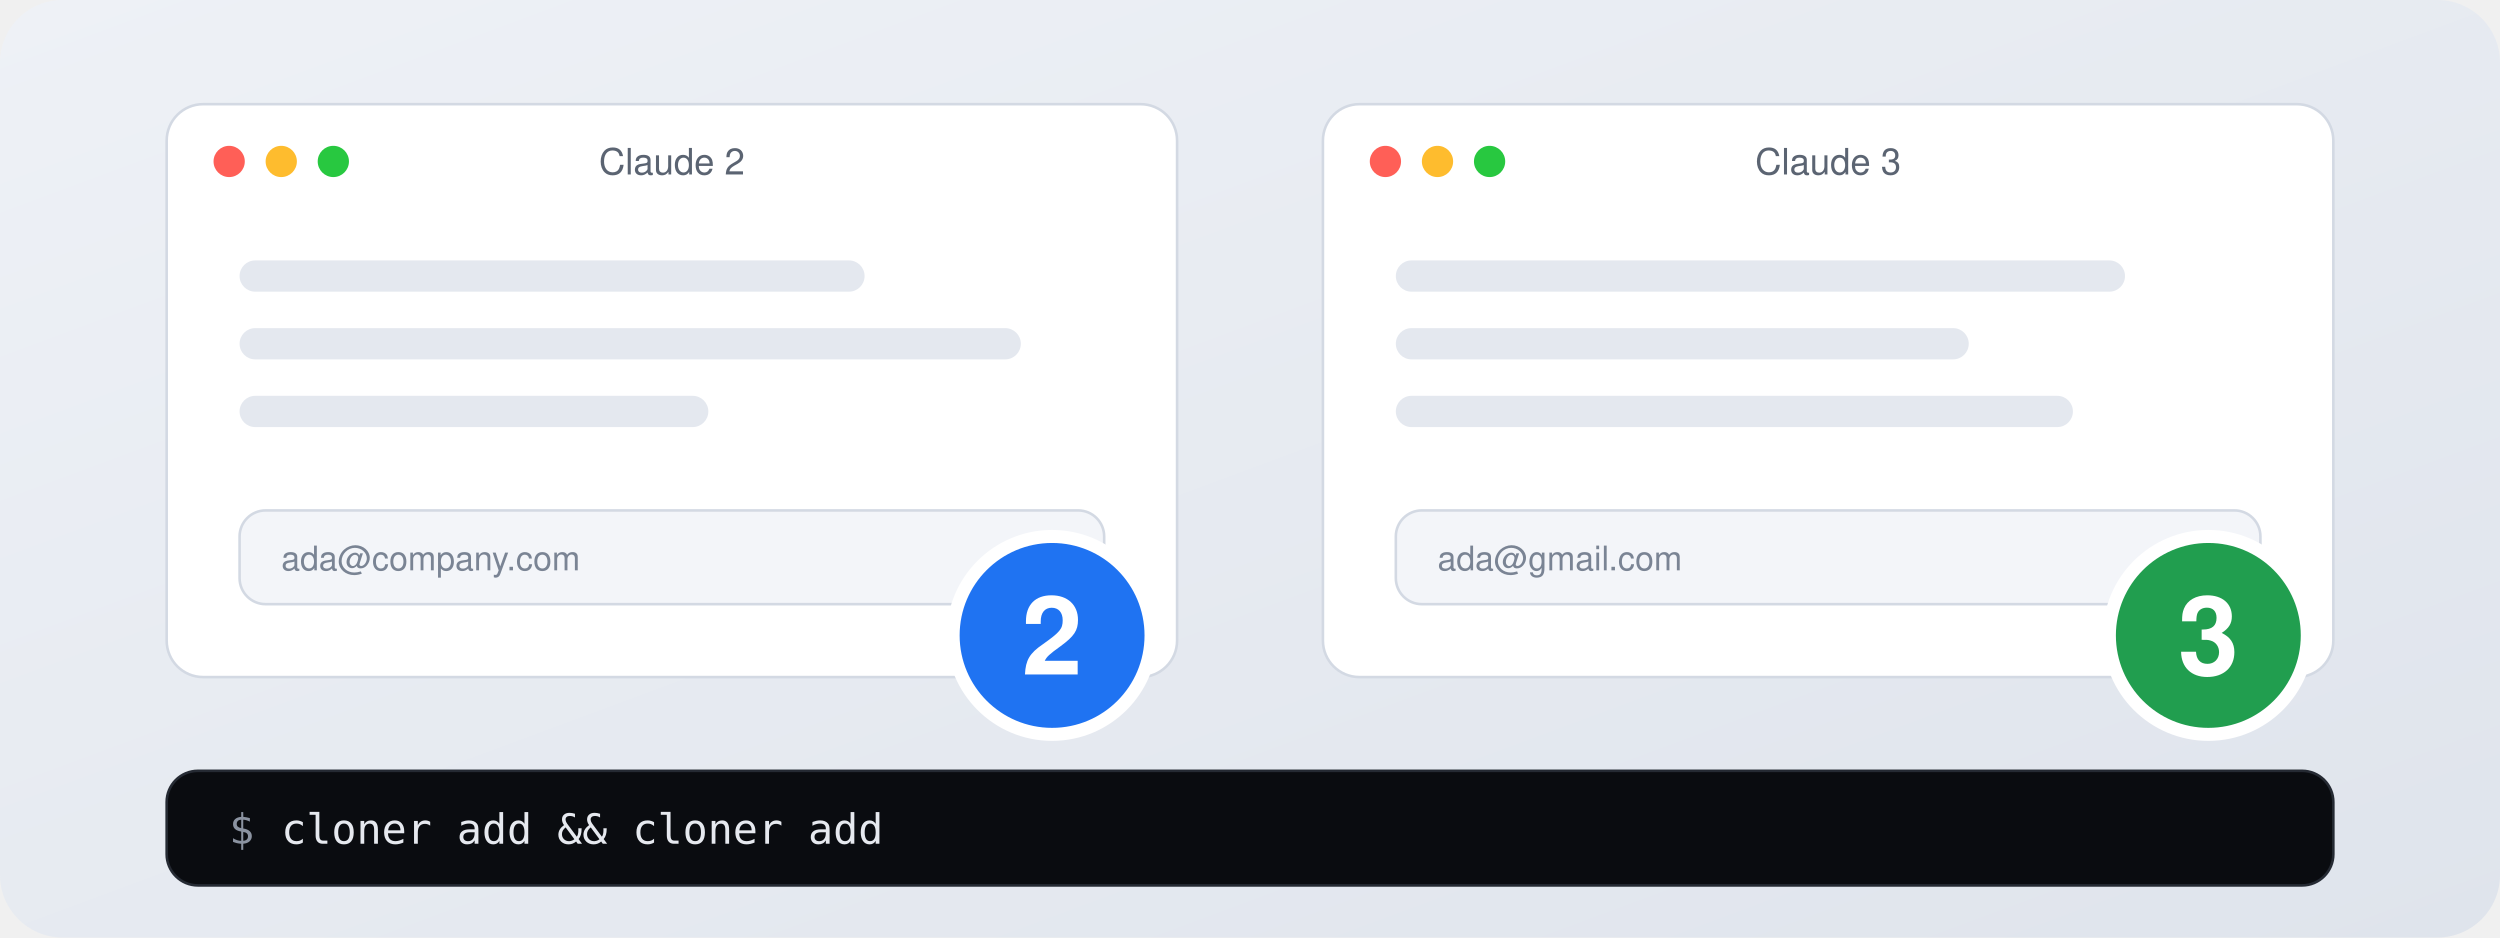
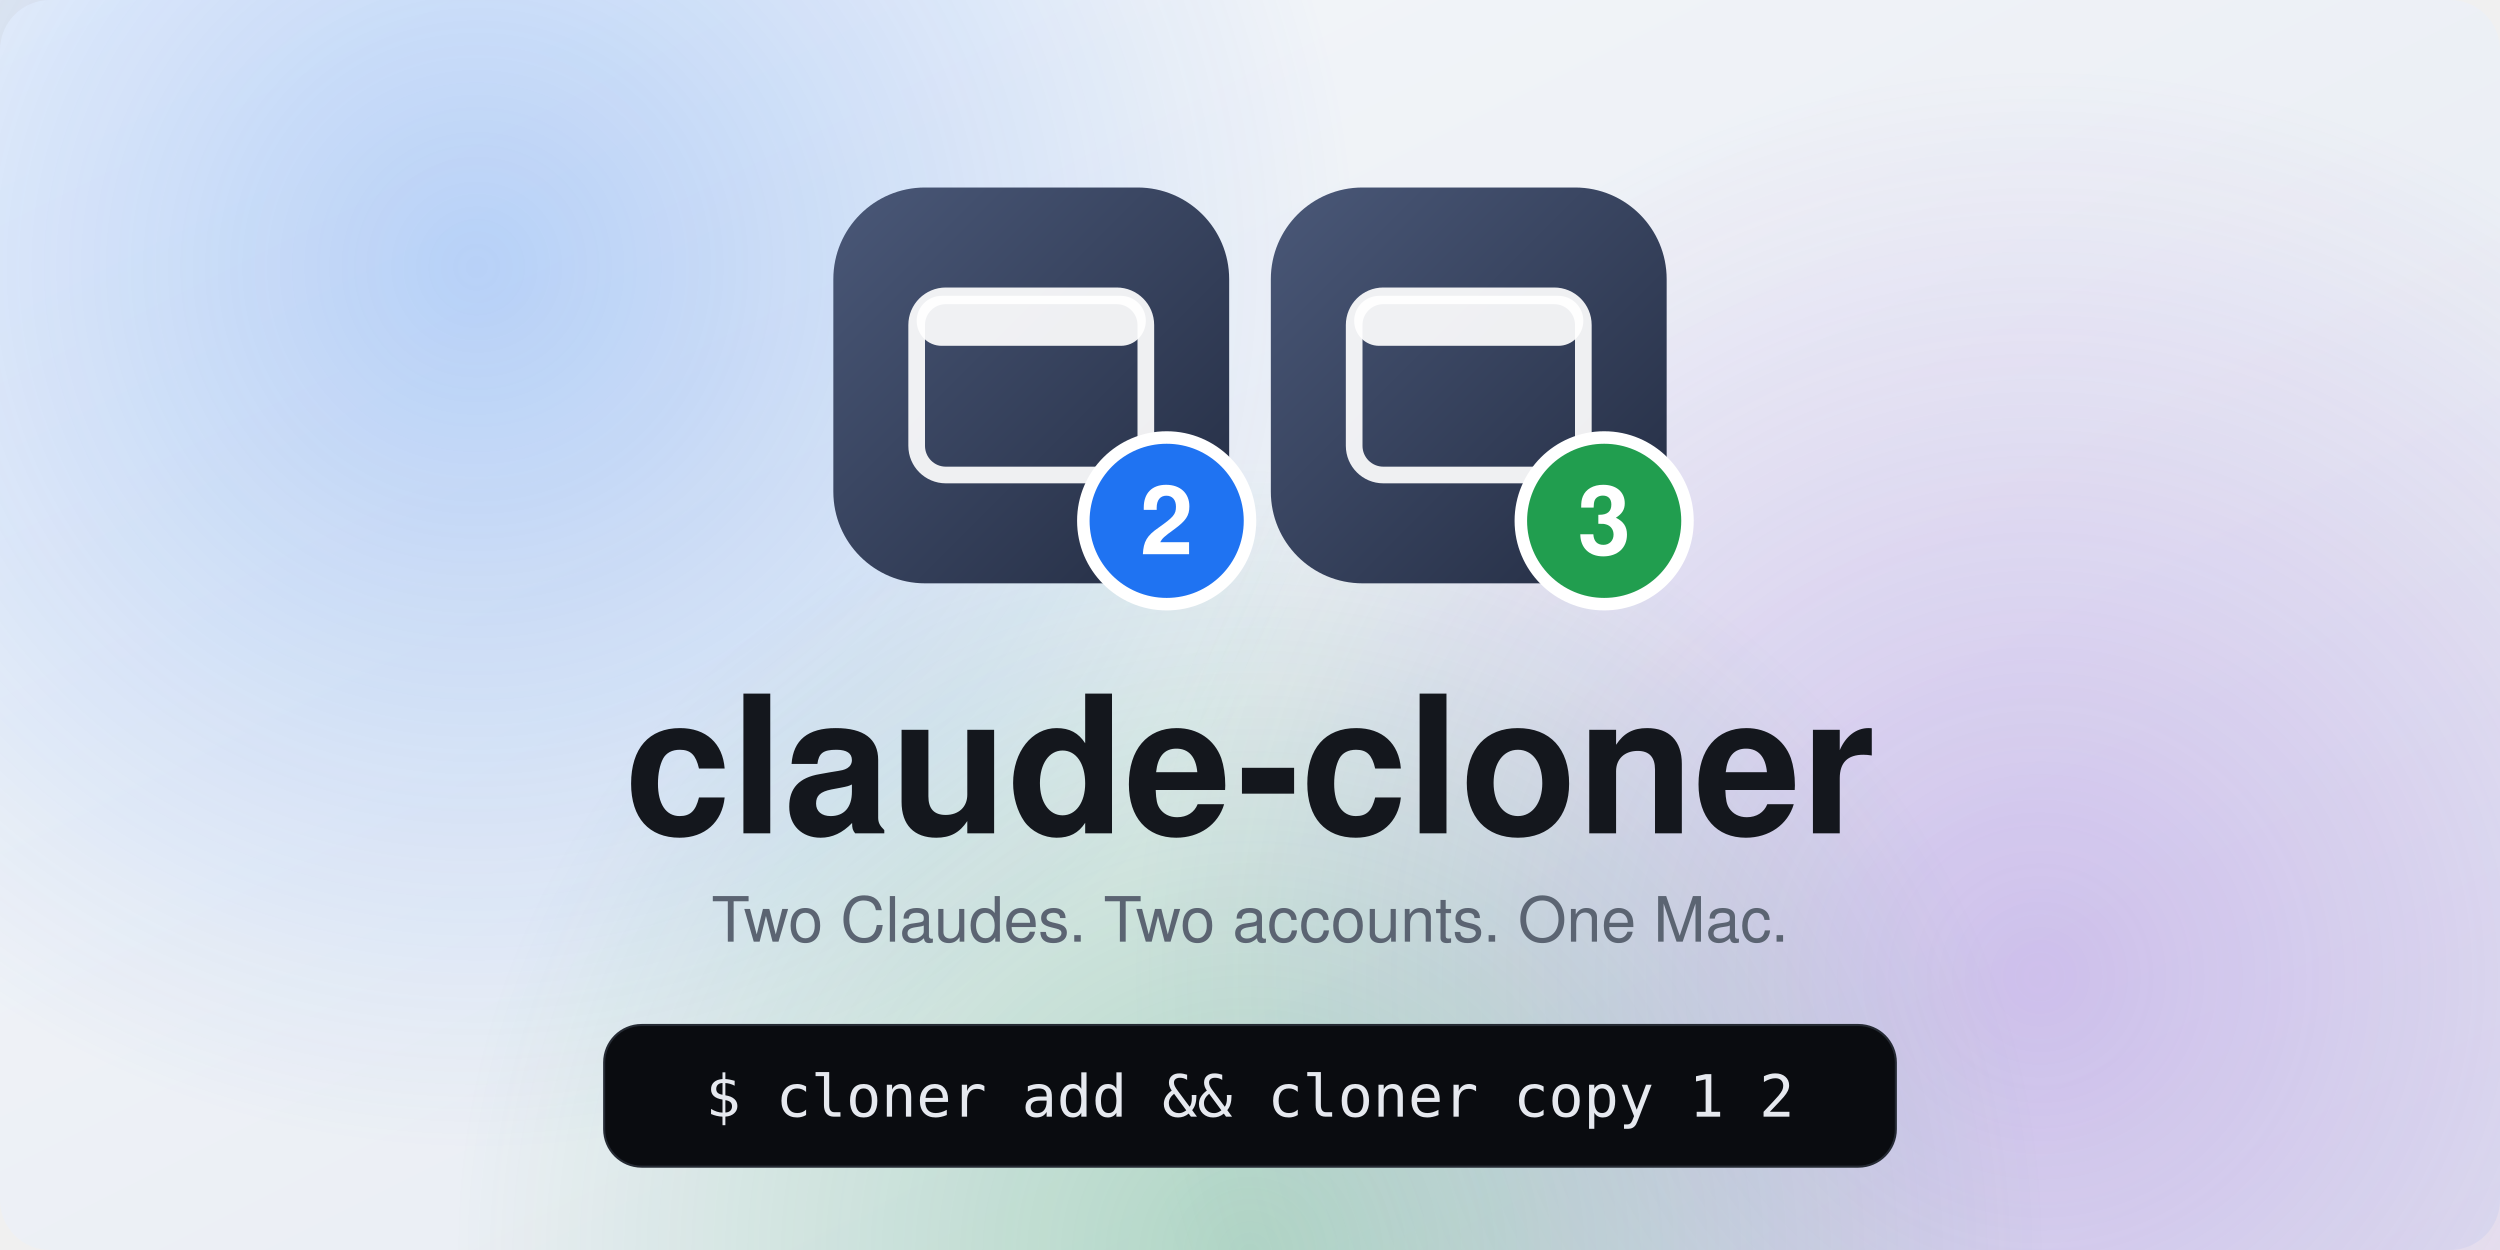
- <svg xmlns="http://www.w3.org/2000/svg" viewBox="0 0 960 360" width="960" height="360" role="img" aria-labelledby="t d">
+ <svg xmlns="http://www.w3.org/2000/svg" viewBox="0 0 1200 600" width="1200" height="600" role="img" aria-labelledby="t d">
  <defs>
    <linearGradient id="bg" x1="0" y1="0" x2="1" y2="1">
-       <stop offset="0" stop-color="#eef1f6" />
-       <stop offset="1" stop-color="#dfe4ec" />
+       <stop offset="0" stop-color="#f6f8fb" />
+       <stop offset="1" stop-color="#e3e8f0" />
    </linearGradient>
+     <radialGradient id="g1">
+       <stop offset="0" stop-color="#1F73F2" stop-opacity="0.28" />
+       <stop offset="1" stop-color="#1F73F2" stop-opacity="0" />
+     </radialGradient>
+     <radialGradient id="g2">
+       <stop offset="0" stop-color="#8C4FD9" stop-opacity="0.28" />
+       <stop offset="1" stop-color="#8C4FD9" stop-opacity="0" />
+     </radialGradient>
+     <radialGradient id="g3">
+       <stop offset="0" stop-color="#219E4F" stop-opacity="0.28" />
+       <stop offset="1" stop-color="#219E4F" stop-opacity="0" />
+     </radialGradient>
+     <linearGradient id="ic" x1="0" y1="0" x2="1" y2="1">
+       <stop offset="0" stop-color="#4a5878" />
+       <stop offset="1" stop-color="#232c42" />
+     </linearGradient>
+     <g id="app">
+       <rect width="190" height="190" rx="44" fill="url(#ic)" />
+       <rect x="40" y="52" width="110" height="86" rx="14" fill="none" stroke="#ffffff" stroke-opacity="0.92" stroke-width="8" />
+       <rect x="40" y="52" width="110" height="24" rx="12" fill="#ffffff" fill-opacity="0.92" />
+     </g>
  </defs>
-   <rect width="960" height="360" rx="24" fill="url(#bg)" />
-   <g font-family="-apple-system, BlinkMacSystemFont, 'Segoe UI', Helvetica, Arial, sans-serif">
-     <g>
-       <rect x="64" y="40" width="388" height="220" rx="14" fill="#ffffff" stroke="#d3d9e3" />
-       <circle cx="88" cy="62" r="6" fill="#ff5f57" />
-       <circle cx="108" cy="62" r="6" fill="#febc2e" />
-       <circle cx="128" cy="62" r="6" fill="#28c840" />
-       <text x="258" y="67" text-anchor="middle" font-size="14" fill="#5b6472">Claude 2</text>
-       <rect x="92" y="100" width="240" height="12" rx="6" fill="#e4e8ef" />
-       <rect x="92" y="126" width="300" height="12" rx="6" fill="#e4e8ef" />
-       <rect x="92" y="152" width="180" height="12" rx="6" fill="#e4e8ef" />
-       <rect x="92" y="196" width="332" height="36" rx="10" fill="#f3f5f9" stroke="#d3d9e3" />
-       <text x="108" y="219" font-size="13" fill="#7a8494">ada@company.com</text>
-       <circle cx="404" cy="244" r="38" fill="#1F73F2" stroke="#ffffff" stroke-width="5" />
-       <text x="404" y="259" text-anchor="middle" font-size="42" font-weight="800" fill="#ffffff">2</text>
-     </g>
-     <g>
-       <rect x="508" y="40" width="388" height="220" rx="14" fill="#ffffff" stroke="#d3d9e3" />
-       <circle cx="532" cy="62" r="6" fill="#ff5f57" />
-       <circle cx="552" cy="62" r="6" fill="#febc2e" />
-       <circle cx="572" cy="62" r="6" fill="#28c840" />
-       <text x="702" y="67" text-anchor="middle" font-size="14" fill="#5b6472">Claude 3</text>
-       <rect x="536" y="100" width="280" height="12" rx="6" fill="#e4e8ef" />
-       <rect x="536" y="126" width="220" height="12" rx="6" fill="#e4e8ef" />
-       <rect x="536" y="152" width="260" height="12" rx="6" fill="#e4e8ef" />
-       <rect x="536" y="196" width="332" height="36" rx="10" fill="#f3f5f9" stroke="#d3d9e3" />
-       <text x="552" y="219" font-size="13" fill="#7a8494">ada@gmail.com</text>
-       <circle cx="848" cy="244" r="38" fill="#219E4F" stroke="#ffffff" stroke-width="5" />
-       <text x="848" y="259" text-anchor="middle" font-size="42" font-weight="800" fill="#ffffff">3</text>
-     </g>
-     <rect x="64" y="296" width="832" height="44" rx="12" fill="#0a0c10" stroke="#252a33" />
-     <text x="88" y="324" font-family="ui-monospace, SFMono-Regular, Menlo, Consolas, monospace" font-size="16" fill="#8b93a1">$</text>
-     <text x="108" y="324" font-family="ui-monospace, SFMono-Regular, Menlo, Consolas, monospace" font-size="16" fill="#e6e9ef">cloner add &amp;&amp; cloner add</text>
+   <rect width="1200" height="600" rx="24" fill="url(#bg)" />
+   <circle cx="230" cy="130" r="420" fill="url(#g1)" />
+   <circle cx="980" cy="470" r="440" fill="url(#g2)" />
+   <circle cx="600" cy="600" r="380" fill="url(#g3)" />
+   <g font-family="-apple-system, BlinkMacSystemFont, 'Segoe UI', Helvetica, Arial, sans-serif" text-anchor="middle">
+     <use href="#app" x="400" y="90" />
+     <use href="#app" x="610" y="90" />
+     <circle cx="560" cy="250" r="40" fill="#1F73F2" stroke="#ffffff" stroke-width="6" />
+     <text x="560" y="266" font-size="46" font-weight="800" fill="#ffffff">2</text>
+     <circle cx="770" cy="250" r="40" fill="#219E4F" stroke="#ffffff" stroke-width="6" />
+     <text x="770" y="266" font-size="46" font-weight="800" fill="#ffffff">3</text>
+     <text x="600" y="400" font-size="92" font-weight="800" fill="#14171d">claude-cloner</text>
+     <text x="600" y="452" font-size="30" fill="#5b6472">Two Claudes. Two accounts. One Mac.</text>
+     <rect x="290" y="492" width="620" height="68" rx="18" fill="#0a0c10" stroke="#252a33" />
+     <text x="600" y="536" font-family="ui-monospace, SFMono-Regular, Menlo, Consolas, monospace" font-size="28" fill="#e6e9ef">$ cloner add &amp;&amp; cloner copy 1 2</text>
  </g>
</svg>
